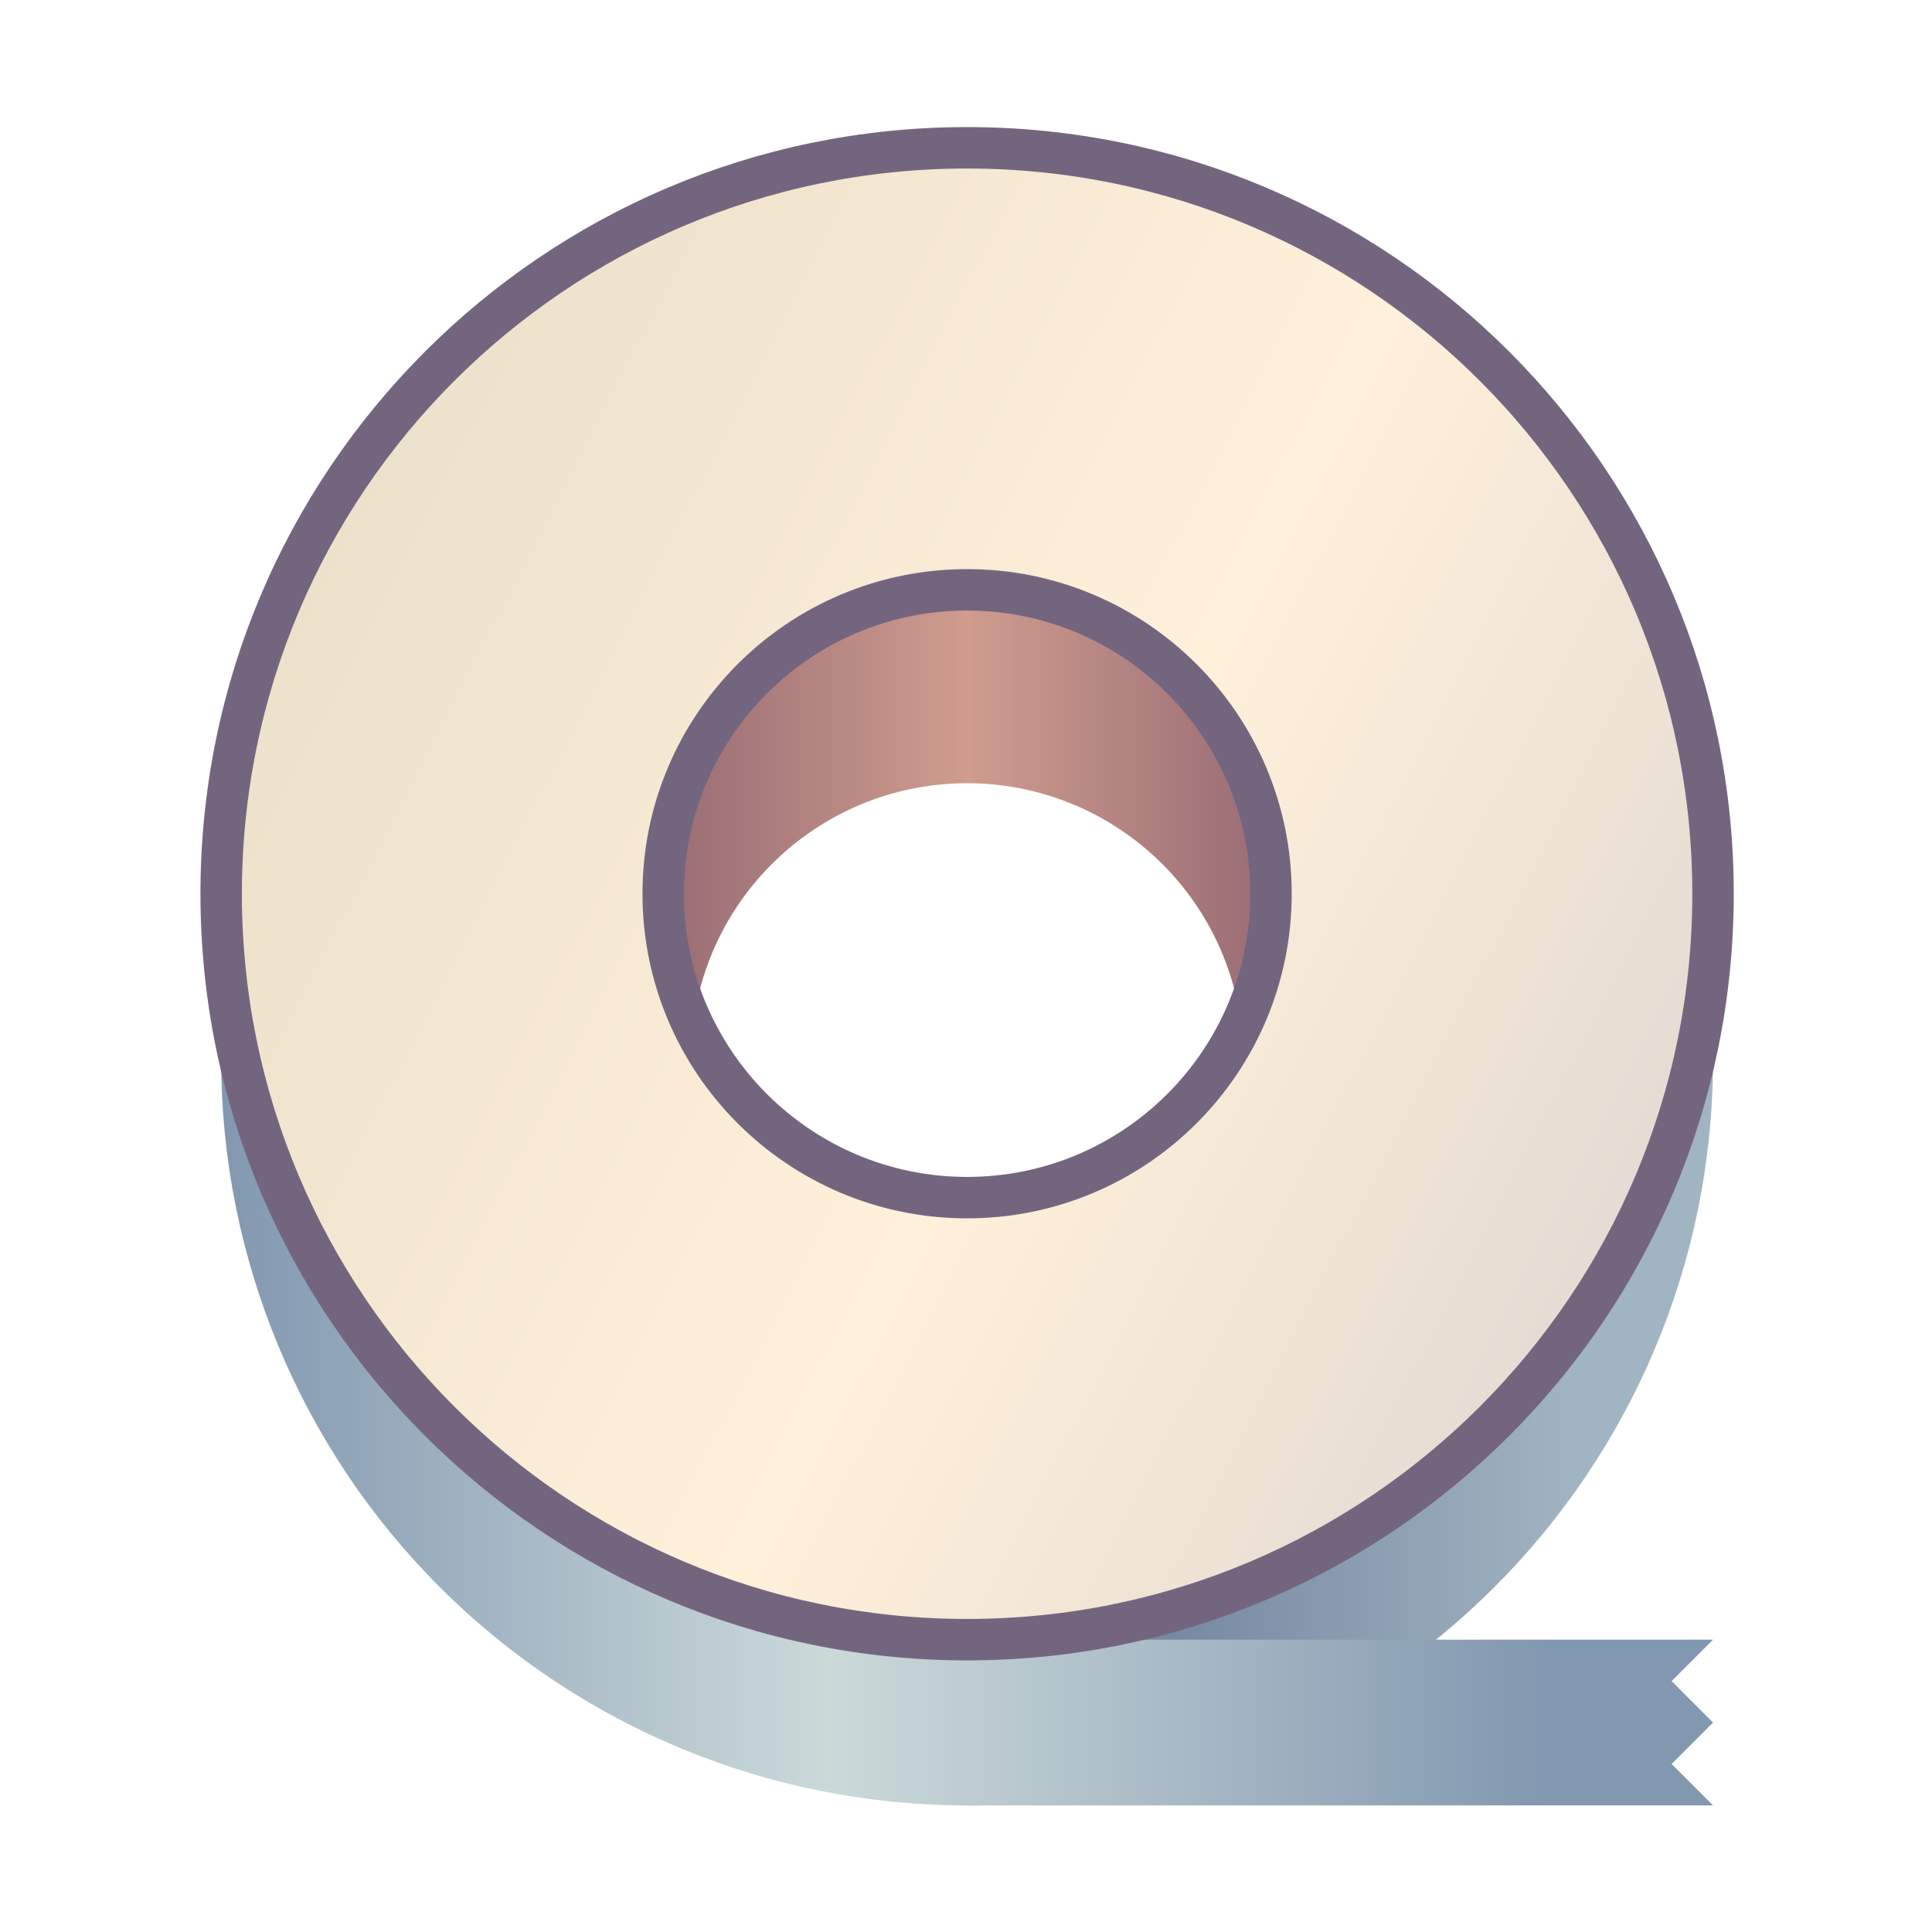
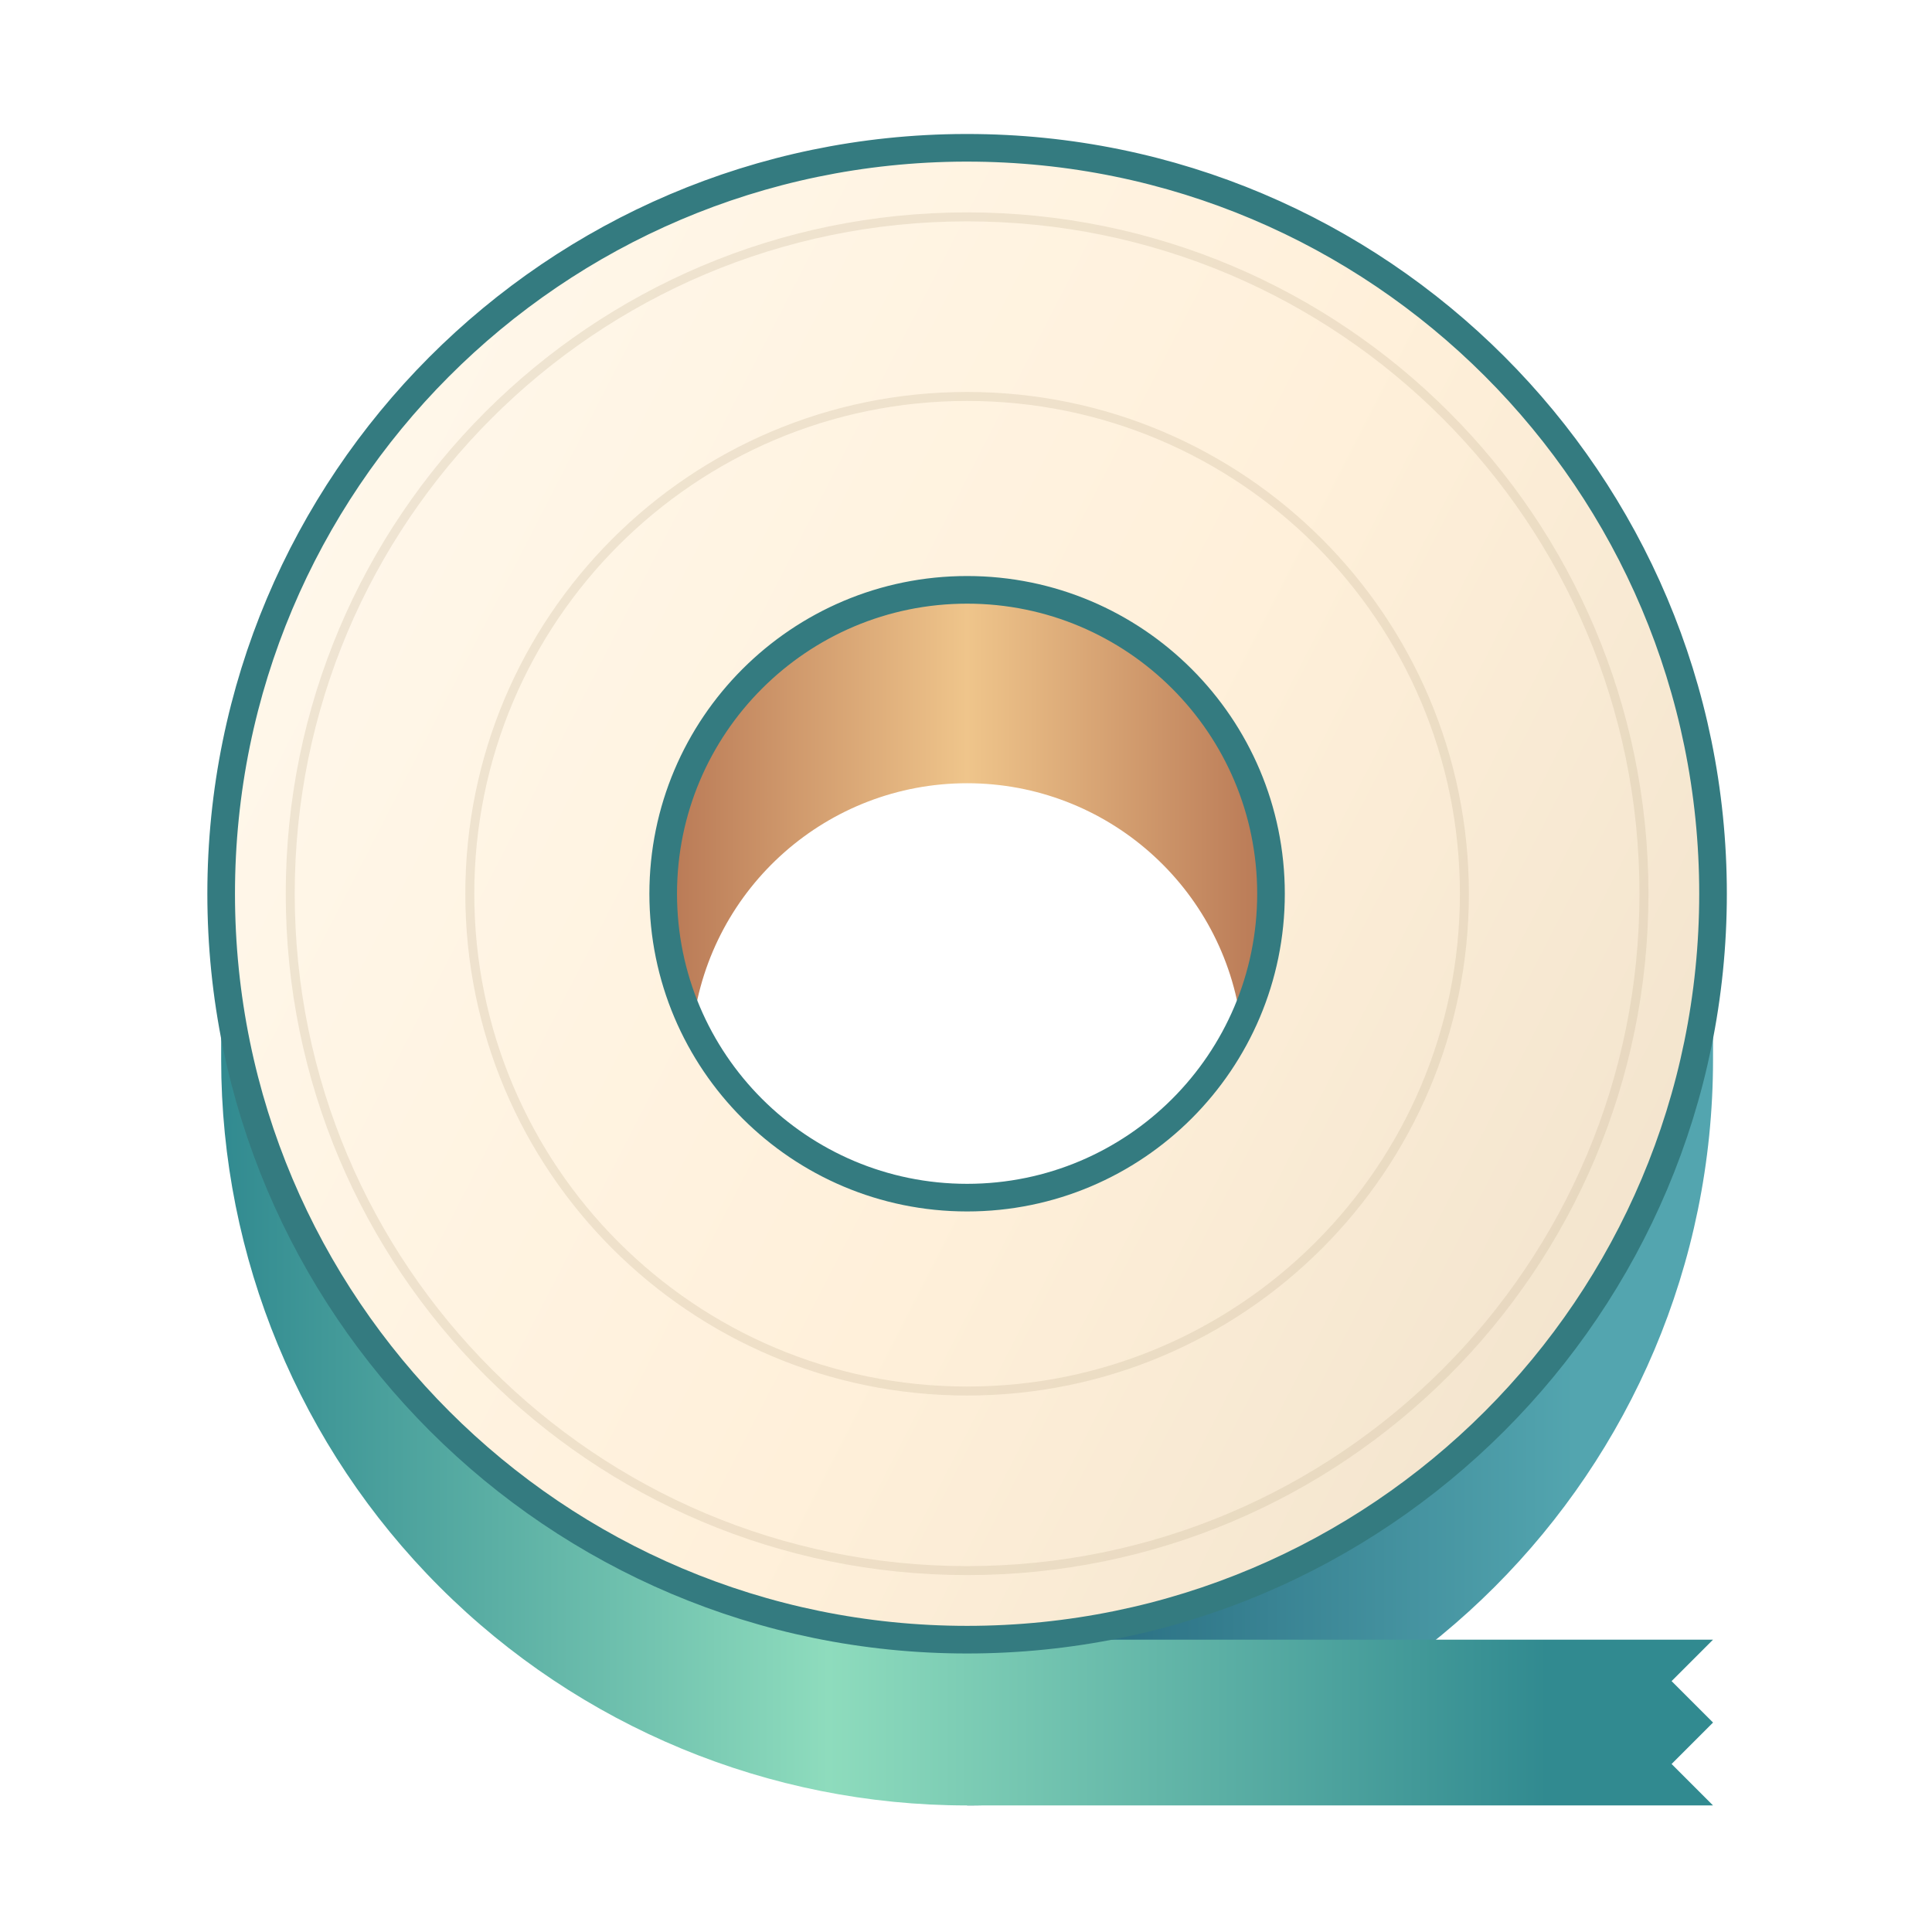
<svg xmlns="http://www.w3.org/2000/svg" width="64" height="64" viewBox="0 0 64 64">
  <g id="frameless-artwork" transform="translate(-1.409492 -1.094072) scale(1.039984)">
    <defs>
-       <linearGradient id="enamel" x1="0" y1="0" x2=".6" y2="1">
-         <stop stop-color="#f4c8d7" />
-         <stop offset=".4" stop-color="#e88bb6" />
-         <stop offset="1" stop-color="#b94e87" />
-       </linearGradient>
-       <linearGradient id="ink" x1="0" y1="0" x2="1" y2="1">
-         <stop stop-color="#f4c8d7" />
-         <stop offset=".6" stop-color="#e56ea1" />
-         <stop offset="1" stop-color="#b39bd9" />
-       </linearGradient>
-       <linearGradient id="gem" x1="0" y1="0" x2="1" y2="1">
-         <stop stop-color="#d9c3f2" />
-         <stop offset=".5" stop-color="#9272ba" />
-         <stop offset="1" stop-color="#71385f" />
-       </linearGradient>
-     </defs>
+  </defs>
    <g stroke-linecap="round" stroke-linejoin="round" />
-     <defs>
-       <linearGradient id="s-paper" gradientUnits="userSpaceOnUse" x1="15" y1="8" x2="43" y2="58">
-         <stop stop-color="#fff0da" />
-         <stop offset="1" stop-color="#d7cbd3" />
-       </linearGradient>
-       <linearGradient id="s-jade" gradientUnits="userSpaceOnUse" x1="15" y1="8" x2="43" y2="58">
-         <stop stop-color="#88cdb9" />
-         <stop offset="1" stop-color="#44878c" />
-       </linearGradient>
-       <linearGradient id="s-blue" gradientUnits="userSpaceOnUse" x1="15" y1="8" x2="43" y2="58">
-         <stop stop-color="#9ab8d8" />
-         <stop offset="1" stop-color="#5d74a5" />
-       </linearGradient>
-       <linearGradient id="s-violet" gradientUnits="userSpaceOnUse" x1="15" y1="8" x2="43" y2="58">
-         <stop stop-color="#b3a1d9" />
-         <stop offset="1" stop-color="#8274a9" />
-       </linearGradient>
-       <linearGradient id="s-rose" gradientUnits="userSpaceOnUse" x1="15" y1="8" x2="43" y2="58">
-         <stop stop-color="#eca2bc" />
-         <stop offset="1" stop-color="#b66696" />
-       </linearGradient>
-       <linearGradient id="s-copper" gradientUnits="userSpaceOnUse" x1="15" y1="8" x2="43" y2="58">
-         <stop stop-color="#efbd78" />
-         <stop offset="1" stop-color="#c58162" />
-       </linearGradient>
-       <linearGradient id="s-steel" gradientUnits="userSpaceOnUse" x1="15" y1="8" x2="43" y2="58">
-         <stop stop-color="#cbd9d9" />
-         <stop offset="1" stop-color="#8298b0" />
-       </linearGradient>
-       <linearGradient id="s-coral" gradientUnits="userSpaceOnUse" x1="15" y1="8" x2="43" y2="58">
-         <stop stop-color="#ef9b83" />
-         <stop offset="1" stop-color="#cc697c" />
-       </linearGradient>
-     </defs>
+     <defs />
    <g data-material="authored" stroke-linecap="round" stroke-linejoin="round">
      <defs>
        <linearGradient id="src-linear0" gradientUnits="userSpaceOnUse" x1="80" y1="106" x2="116" y2="106" gradientTransform="matrix(1,0,0,1,-8,-16)">
-           <stop offset="0" stop-color="#6d7f9b" />
-           <stop offset="1" stop-color="#a1b4c1" />
+           <stop offset="0" stop-color="#286d81" />
+           <stop offset="1" stop-color="#53a5af" />
        </linearGradient>
        <linearGradient id="src-linear1" gradientUnits="userSpaceOnUse" x1="50" y1="67.751" x2="94" y2="67.751" gradientTransform="matrix(1,0,0,1,-8,-16)">
-           <stop offset="0" stop-color="#986c74" />
-           <stop offset="0.5" stop-color="#cf9c8e" />
-           <stop offset="1" stop-color="#986c74" />
+           <stop offset="0" stop-color="#b87855" />
+           <stop offset="0.5" stop-color="#efc58b" />
+           <stop offset="1" stop-color="#b87855" />
        </linearGradient>
        <linearGradient id="src-linear2" gradientUnits="userSpaceOnUse" x1="18" y1="104" x2="114" y2="104" gradientTransform="matrix(1,0,0,1,-8,-16)">
-           <stop offset="0" stop-color="#8298b0" />
-           <stop offset="0.458" stop-color="#cbd9d9" />
-           <stop offset="1" stop-color="#8298b0" />
+           <stop offset="0" stop-color="#318a90" />
+           <stop offset="0.458" stop-color="#8edcbd" />
+           <stop offset="1" stop-color="#318a90" />
        </linearGradient>
        <linearGradient id="src-linear3" gradientUnits="userSpaceOnUse" x1="17.921" y1="43.996" x2="142.317" y2="107.847" gradientTransform="matrix(1,0,0,1,-8,-16)">
-           <stop offset="0" stop-color="#eadfc9" />
+           <stop offset="0" stop-color="#fff8ec" />
          <stop offset="0.5" stop-color="#fff0da" />
-           <stop offset="1" stop-color="#d7d0cf" />
+           <stop offset="1" stop-color="#eddfc8" />
        </linearGradient>
      </defs>
      <g transform="translate(4 4) scale(.44)">
        <path style=" stroke:none;fill-rule:nonzero;fill:url(#src-linear0);" d="M 96 56 L 96 88 L 64 88 L 64 124 C 93.824 124 118 99.824 118 70 L 118 56 Z M 96 56 " />
        <path style=" stroke:none;fill-rule:nonzero;fill:url(#src-linear1);" d="M 64 36 C 51.852 36 42 45.852 42 58 C 42 61.289 42.738 64.535 44.156 67.5 C 45.418 57.5 53.922 50 64 50 C 74.078 50 82.582 57.5 83.844 67.5 C 85.262 64.531 86 61.289 86 58 C 86 45.852 76.148 36 64 36 Z M 64 36 " />
        <path style=" stroke:none;fill-rule:nonzero;fill:url(#src-linear2);" d="M 10 56 L 10 70 C 10 84.32 15.688 98.059 25.816 108.184 C 35.941 118.312 49.68 124 64 124 L 118 124 L 115 121 L 118 118 L 115 115 L 118 112 L 64 112 L 64 88 L 32 88 L 32 56 Z M 10 56 " />
-         <path style=" stroke:none;fill-rule:nonzero;fill:url(#src-linear3);stroke:#74657f;stroke-width:3;" d="M 63.832 4 C 34.074 4.09 10 28.242 10 58 C 10 87.824 34.176 112 64 112 C 93.824 112 118 87.824 118 58 C 118 28.176 93.824 4 64 4 C 63.945 4 63.891 4 63.832 4 Z M 64 36 C 76.148 36 86 45.852 86 58 C 86 70.148 76.148 80 64 80 C 51.852 80 42 70.148 42 58 C 42 45.852 51.852 36 64 36 Z M 64 36 " />
+         <path style=" stroke:none;fill-rule:nonzero;fill:url(#src-linear3);stroke:#347b80;stroke-width:2;" d="M 63.832 4 C 34.074 4.09 10 28.242 10 58 C 10 87.824 34.176 112 64 112 C 93.824 112 118 87.824 118 58 C 118 28.176 93.824 4 64 4 C 63.945 4 63.891 4 63.832 4 Z M 64 36 C 76.148 36 86 45.852 86 58 C 86 70.148 76.148 80 64 80 C 51.852 80 42 70.148 42 58 C 42 45.852 51.852 36 64 36 Z M 64 36 " />
+         <circle cx="64" cy="58" r="36" fill="none" stroke="#c9b99a" stroke-width=".65" stroke-opacity=".3" />
+         <circle cx="64" cy="58" r="49" fill="none" stroke="#c9b99a" stroke-width=".65" stroke-opacity=".3" />
      </g>
    </g>
  </g>
</svg>
